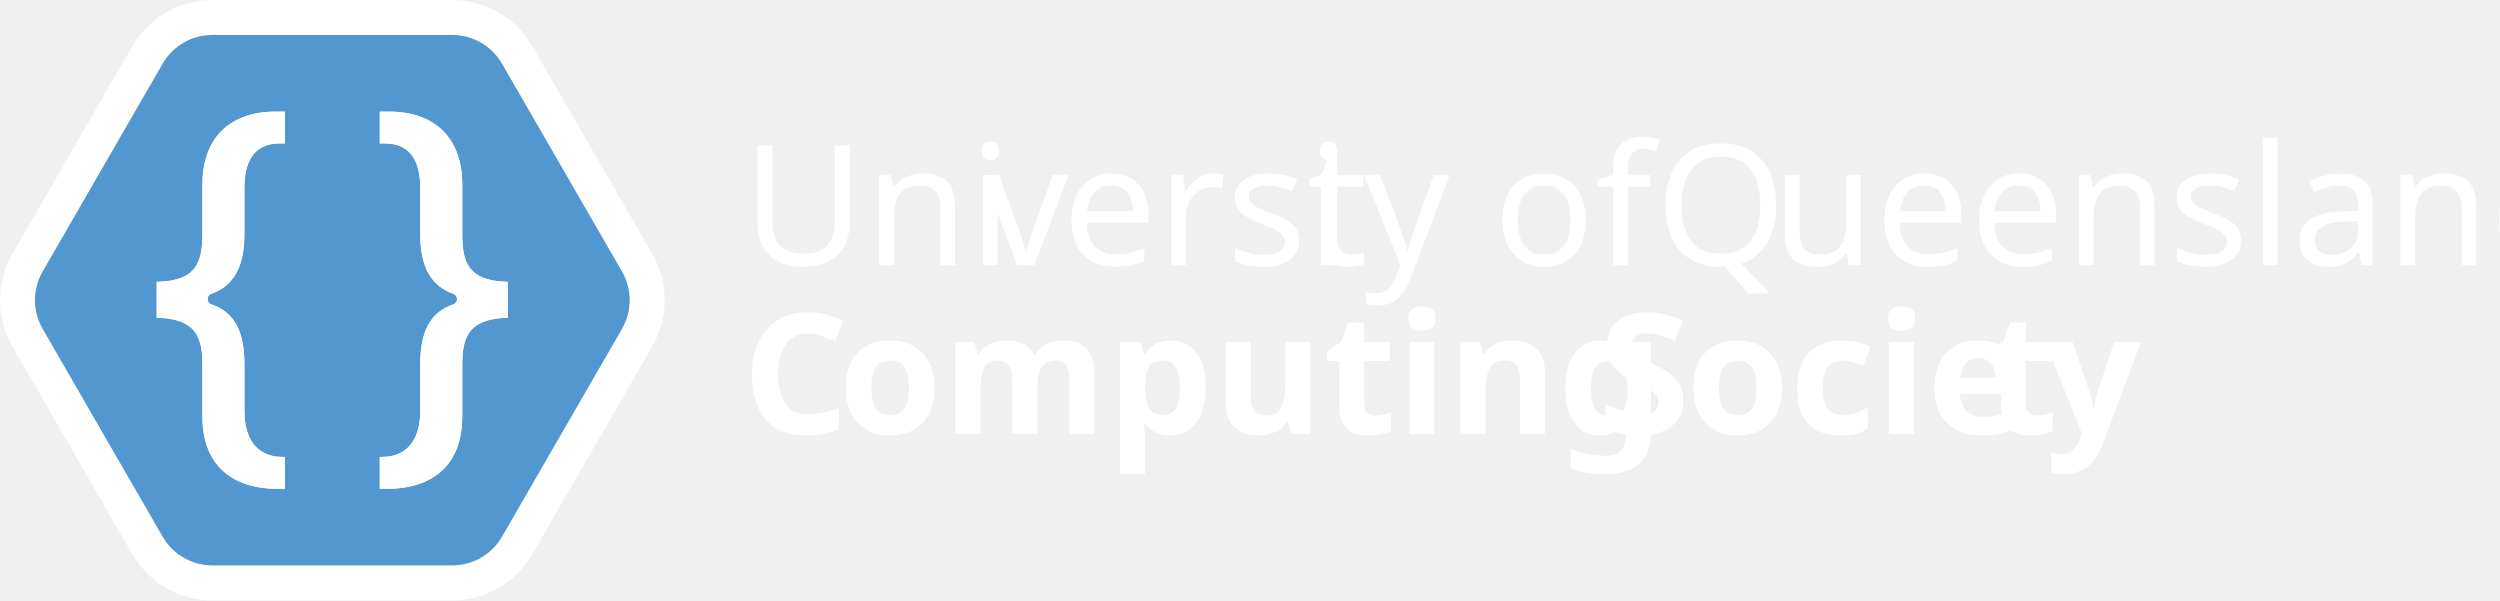
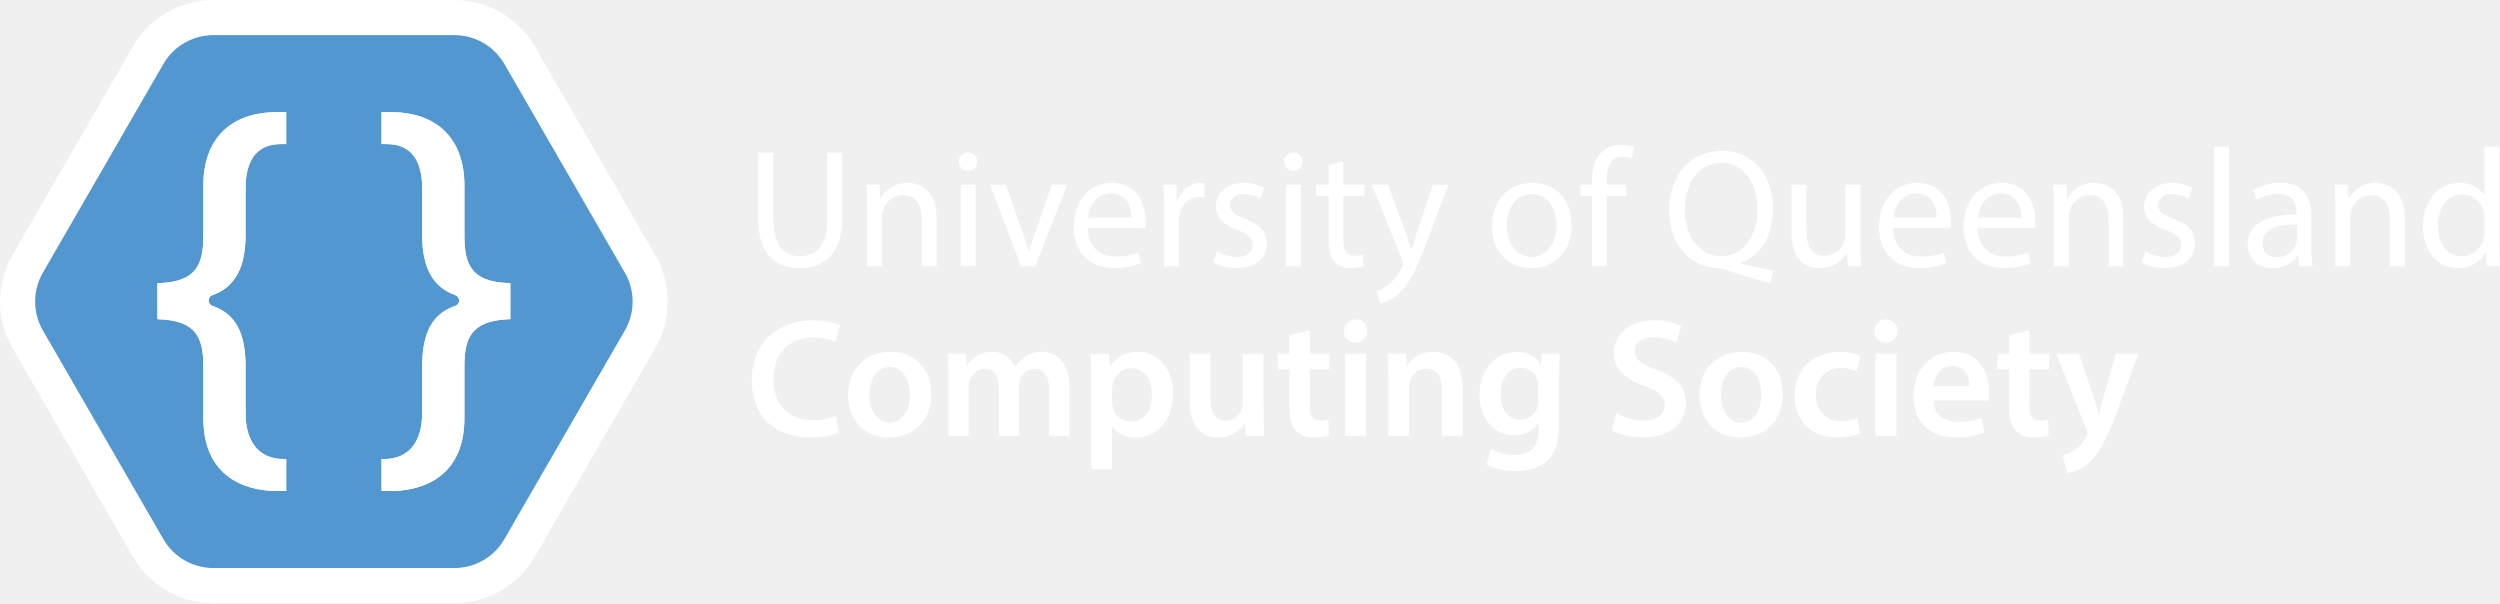
- <svg xmlns="http://www.w3.org/2000/svg" width="1072.569" height="257.572" viewBox="0 0 1072.569 257.572">
+ <svg xmlns="http://www.w3.org/2000/svg" width="1067.606" height="257.572" viewBox="0 0 1067.606 257.572">
  <g id="Layer_2" data-name="Layer 2">
    <g id="Layer_1-2" data-name="Layer 1">
-       <text transform="translate(318.454 113.736)" font-size="72" fill="#fff" font-family="MyriadPro-Regular, Myriad Pro">Uni<tspan x="103.39" y="0" letter-spacing="-0.01em">v</tspan>
-         <tspan x="137.302" y="0">ersi</tspan>
-         <tspan x="242.276" y="0" letter-spacing="0.009em">t</tspan>
-         <tspan x="266.755" y="0" letter-spacing="0em">y of </tspan>
-         <tspan x="391.744" y="0" letter-spacing="0.003em">Q</tspan>
-         <tspan x="441.567" y="0" letter-spacing="0em">ueensland</tspan>
-       </text>
-       <text transform="translate(318.454 186.101)" font-size="72" fill="#fff" font-family="MyriadPro-Semibold, Myriad Pro" font-weight="600">
-         <tspan letter-spacing="-0.016em">C</tspan>
-         <tspan x="41.185" y="0">omputing </tspan>
-         <tspan x="366.979" y="0" letter-spacing="0.006em">S</tspan>
-         <tspan x="404.779" y="0">ocie</tspan>
-         <tspan x="533.297" y="0" letter-spacing="0.007em">t</tspan>
-         <tspan x="559.072" y="0">y</tspan>
-       </text>
+       <path d="M330.191,65.2v28.73c0,10.873,4.825,15.482,11.305,15.482,7.2,0,11.809-4.753,11.809-15.482V65.2h6.336V93.5c0,14.906-7.848,21.026-18.361,21.026-9.937,0-17.426-5.689-17.426-20.737V65.2Z" fill="#fff" />
+       <path d="M370.293,88.318c0-3.6-.072-6.553-.288-9.433h5.616l.361,5.76h.143a12.82,12.82,0,0,1,11.522-6.553c4.824,0,12.312,2.881,12.312,14.834v20.81h-6.336V93.646c0-5.616-2.088-10.3-8.064-10.3a9,9,0,0,0-8.5,6.481,9.109,9.109,0,0,0-.433,2.952v20.954h-6.336Z" fill="#fff" />
+       <path d="M417.309,69.092a3.924,3.924,0,0,1-7.848,0,3.862,3.862,0,0,1,3.96-3.961A3.762,3.762,0,0,1,417.309,69.092Zm-7.057,44.644V78.885h6.337v34.851Z" fill="#fff" />
+       <path d="M429.549,78.885l6.84,19.585A89.994,89.994,0,0,1,439.2,107.4h.215c.792-2.88,1.8-5.76,2.952-8.929l6.77-19.585h6.624l-13.681,34.851H436.03L422.78,78.885Z" fill="#fff" />
+       <path d="M464.54,97.462c.144,8.569,5.617,12.1,11.953,12.1a22.922,22.922,0,0,0,9.65-1.8l1.08,4.536a28.216,28.216,0,0,1-11.594,2.161c-10.728,0-17.137-7.057-17.137-17.57s6.192-18.794,16.345-18.794c11.377,0,14.4,10.01,14.4,16.418a24.1,24.1,0,0,1-.216,2.952Zm18.577-4.536c.073-4.032-1.656-10.3-8.784-10.3-6.409,0-9.217,5.905-9.72,10.3Z" fill="#fff" />
+       <path d="M497.083,89.757c0-4.1-.071-7.632-.288-10.872h5.545l.216,6.84h.288c1.584-4.68,5.4-7.633,9.648-7.633a6.854,6.854,0,0,1,1.8.217v5.977a9.463,9.463,0,0,0-2.16-.217c-4.465,0-7.633,3.385-8.5,8.137a17.846,17.846,0,0,0-.288,2.953v18.577h-6.265Z" fill="#fff" />
+       <path d="M519.764,107.255a16.6,16.6,0,0,0,8.351,2.521c4.61,0,6.77-2.3,6.77-5.185,0-3.024-1.8-4.68-6.48-6.409-6.266-2.231-9.217-5.688-9.217-9.864,0-5.617,4.535-10.226,12.024-10.226a17.407,17.407,0,0,1,8.57,2.161L538.2,84.862a13.572,13.572,0,0,0-7.129-2.017c-3.745,0-5.833,2.16-5.833,4.752,0,2.881,2.088,4.177,6.624,5.905,6.048,2.3,9.145,5.329,9.145,10.513,0,6.12-4.753,10.441-13.033,10.441a19.877,19.877,0,0,1-9.793-2.376Z" fill="#fff" />
+       <path d="M556.2,69.092a3.925,3.925,0,0,1-7.849,0,3.862,3.862,0,0,1,3.96-3.961A3.762,3.762,0,0,1,556.2,69.092Zm-7.057,44.644V78.885h6.336v34.851Z" fill="#fff" />
+       <path d="M573.619,68.875v10.01h9.073v4.824h-9.073V102.5c0,4.321,1.225,6.769,4.752,6.769a14.1,14.1,0,0,0,3.673-.432l.288,4.753a15.512,15.512,0,0,1-5.617.864,8.779,8.779,0,0,1-6.84-2.665c-1.8-1.872-2.448-4.968-2.448-9.072V83.709h-5.4V78.885h5.4V70.532Z" fill="#fff" />
+       <path d="M592.77,78.885,600.4,99.479c.791,2.3,1.656,5.04,2.231,7.128h.144c.648-2.088,1.369-4.752,2.232-7.273l6.913-20.449h6.7l-9.5,24.842c-4.537,11.953-7.632,18.073-11.953,21.817a17.165,17.165,0,0,1-7.777,4.105l-1.584-5.328a16.759,16.759,0,0,0,5.545-3.1,19.206,19.206,0,0,0,5.328-7.057,4.537,4.537,0,0,0,.5-1.511,5.542,5.542,0,0,0-.432-1.656L585.857,78.885Z" fill="#fff" />
+       <path d="M671.179,96.022c0,12.89-8.929,18.506-17.354,18.506-9.432,0-16.706-6.912-16.706-17.93,0-11.665,7.633-18.506,17.282-18.506C664.41,78.092,671.179,85.366,671.179,96.022Zm-27.65.36c0,7.633,4.391,13.394,10.585,13.394,6.048,0,10.584-5.689,10.584-13.537,0-5.906-2.952-13.394-10.441-13.394S643.529,89.757,643.529,96.382Z" fill="#fff" />
+       <path d="M679.817,113.736V83.709h-4.9V78.885h4.9V77.229c0-4.9,1.08-9.361,4.032-12.169a12.12,12.12,0,0,1,8.5-3.24,14.692,14.692,0,0,1,5.4,1.008l-.864,4.9a9.446,9.446,0,0,0-4.032-.792c-5.4,0-6.77,4.752-6.77,10.08v1.873h8.426v4.824H686.08v30.027Z" fill="#fff" />
+       <path d="M755.705,120.865c-6.551-1.729-12.961-3.673-18.577-5.617a9.3,9.3,0,0,0-2.952-.72c-11.521-.432-21.386-8.929-21.386-24.554,0-15.554,9.5-25.562,22.611-25.562,13.176,0,21.746,10.224,21.746,24.553,0,12.457-5.762,20.451-13.826,23.259v.288c4.824,1.224,10.081,2.376,14.185,3.1Zm-5.183-31.612c0-9.72-5.041-19.729-15.338-19.729-10.584,0-15.77,9.793-15.7,20.306-.073,10.3,5.617,19.586,15.41,19.586C744.905,109.416,750.522,100.342,750.522,89.253Z" fill="#fff" />
+       <path d="M794.44,104.231c0,3.6.072,6.769.289,9.505h-5.617l-.36-5.689h-.144a13.112,13.112,0,0,1-11.522,6.481c-5.472,0-12.024-3.025-12.024-15.266V78.885H771.4v19.3c0,6.625,2.015,11.089,7.775,11.089a9.162,9.162,0,0,0,8.354-5.76,9.293,9.293,0,0,0,.576-3.24V78.885h6.336Z" fill="#fff" />
+       <path d="M808.479,97.462c.142,8.569,5.615,12.1,11.951,12.1a22.922,22.922,0,0,0,9.65-1.8l1.08,4.536a28.207,28.207,0,0,1-11.593,2.161c-10.729,0-17.137-7.057-17.137-17.57s6.191-18.794,16.346-18.794c11.377,0,14.4,10.01,14.4,16.418a23.658,23.658,0,0,1-.217,2.952Zm18.576-4.536c.072-4.032-1.656-10.3-8.785-10.3-6.408,0-9.217,5.905-9.721,10.3Z" fill="#fff" />
+       <path d="M844.549,97.462c.145,8.569,5.617,12.1,11.953,12.1a22.91,22.91,0,0,0,9.649-1.8l1.08,4.536a28.213,28.213,0,0,1-11.592,2.161c-10.731,0-17.139-7.057-17.139-17.57s6.194-18.794,16.346-18.794c11.377,0,14.4,10.01,14.4,16.418a23.982,23.982,0,0,1-.214,2.952Zm18.578-4.536c.072-4.032-1.656-10.3-8.785-10.3-6.408,0-9.217,5.905-9.721,10.3Z" fill="#fff" />
+       <path d="M877.092,88.318c0-3.6-.072-6.553-.287-9.433h5.615l.362,5.76h.142a12.82,12.82,0,0,1,11.522-6.553c4.824,0,12.312,2.881,12.312,14.834v20.81h-6.336V93.646c0-5.616-2.088-10.3-8.064-10.3a9.3,9.3,0,0,0-8.93,9.433v20.954h-6.336Z" fill="#fff" />
+       <path d="M916.188,107.255a16.612,16.612,0,0,0,8.353,2.521c4.608,0,6.768-2.3,6.768-5.185,0-3.024-1.8-4.68-6.481-6.409-6.263-2.231-9.216-5.688-9.216-9.864,0-5.617,4.537-10.226,12.025-10.226a17.387,17.387,0,0,1,8.568,2.161l-1.584,4.609a13.559,13.559,0,0,0-7.129-2.017c-3.744,0-5.832,2.16-5.832,4.752,0,2.881,2.088,4.177,6.625,5.905,6.049,2.3,9.145,5.329,9.145,10.513,0,6.12-4.752,10.441-13.033,10.441a19.877,19.877,0,0,1-9.793-2.376Z" fill="#fff" />
+       <path d="M945.565,62.612H951.9v51.124h-6.336Z" fill="#fff" />
+       <path d="M981.852,113.736l-.5-4.393h-.215a12.982,12.982,0,0,1-10.658,5.185c-7.057,0-10.656-4.969-10.656-10.009,0-8.425,7.488-13.033,20.953-12.961v-.721c0-2.879-.791-8.064-7.92-8.064a17.361,17.361,0,0,0-9.072,2.593l-1.442-4.177a21.634,21.634,0,0,1,11.449-3.1c10.659,0,13.25,7.274,13.25,14.258v13.033a49.064,49.064,0,0,0,.577,8.353Zm-.936-17.785c-6.912-.145-14.761,1.08-14.761,7.848,0,4.1,2.736,6.048,5.976,6.048a8.672,8.672,0,0,0,8.426-5.832,6.642,6.642,0,0,0,.359-2.016Z" fill="#fff" />
+       <path d="M997.26,88.318c0-3.6-.072-6.553-.289-9.433h5.617l.36,5.76h.144a12.818,12.818,0,0,1,11.522-6.553c4.824,0,12.312,2.881,12.312,14.834v20.81h-6.336V93.646c0-5.616-2.09-10.3-8.066-10.3a9,9,0,0,0-8.5,6.481,9.11,9.11,0,0,0-.432,2.952v20.954H997.26Z" fill="#fff" />
+       <path d="M1067.317,62.612v42.123c0,3.1.072,6.625.289,9h-5.69l-.287-6.049h-.144c-1.946,3.889-6.194,6.841-11.881,6.841-8.426,0-14.906-7.129-14.906-17.714-.073-11.593,7.128-18.722,15.625-18.722,5.33,0,8.929,2.521,10.513,5.329h.145V62.612Zm-6.336,30.458a11.186,11.186,0,0,0-.289-2.664,9.32,9.32,0,0,0-9.145-7.345c-6.553,0-10.441,5.761-10.441,13.465,0,7.057,3.457,12.89,10.3,12.89a9.526,9.526,0,0,0,9.289-7.561,11.01,11.01,0,0,0,.289-2.736Z" fill="#fff" />
+       <path d="M358.345,184.661c-2.088,1.08-6.7,2.16-12.529,2.16-15.409,0-24.77-9.649-24.77-24.41,0-15.986,11.089-25.634,25.922-25.634,5.833,0,10.009,1.223,11.809,2.16l-1.944,7.057a23.579,23.579,0,0,0-9.505-1.872c-9.865,0-16.994,6.192-16.994,17.857,0,10.657,6.265,17.5,16.922,17.5a24.792,24.792,0,0,0,9.649-1.8Z" fill="#fff" />
+       <path d="M397.73,168.244c0,12.888-9.073,18.649-18,18.649-9.937,0-17.57-6.841-17.57-18.073,0-11.522,7.561-18.578,18.146-18.578C390.744,150.242,397.73,157.586,397.73,168.244Zm-26.427.36c0,6.769,3.312,11.881,8.713,11.881,5.04,0,8.568-4.969,8.568-12.026,0-5.472-2.448-11.737-8.5-11.737C373.824,156.722,371.3,162.771,371.3,168.6Z" fill="#fff" />
+       <path d="M405,161.475c0-4.032-.072-7.417-.288-10.441h7.633l.359,5.184h.216a12.133,12.133,0,0,1,10.8-5.976,10.111,10.111,0,0,1,9.721,6.48h.143a13.273,13.273,0,0,1,4.321-4.391,11.7,11.7,0,0,1,7.056-2.089c5.833,0,11.738,3.961,11.738,15.193V186.1h-8.641v-19.37c0-5.832-2.017-9.288-6.265-9.288a6.753,6.753,0,0,0-6.192,4.68,12.682,12.682,0,0,0-.433,2.953V186.1h-8.64V165.8c0-4.9-1.945-8.352-6.048-8.352-3.313,0-5.545,2.592-6.337,5.04a7.56,7.56,0,0,0-.5,2.881V186.1H405Z" fill="#fff" />
+       <path d="M466.054,162.7c0-4.609-.145-8.353-.288-11.665h7.776l.432,5.4h.144c2.592-3.96,6.7-6.192,12.026-6.192,8.064,0,14.761,6.913,14.761,17.857,0,12.674-7.993,18.794-15.986,18.794-4.392,0-8.064-1.872-9.864-4.681h-.145v18.146h-8.856Zm8.856,8.713a9.125,9.125,0,0,0,.289,2.448,8.008,8.008,0,0,0,7.776,6.192c5.617,0,8.929-4.679,8.929-11.593,0-6.192-3.024-11.232-8.713-11.232a8.253,8.253,0,0,0-7.92,6.552,8.036,8.036,0,0,0-.361,2.232Z" fill="#fff" />
+       <path d="M539.568,175.588c0,4.176.143,7.633.288,10.513h-7.777l-.432-5.328H531.5a12.683,12.683,0,0,1-11.233,6.12c-6.408,0-12.241-3.816-12.241-15.266V151.034h8.857v19.082c0,5.832,1.872,9.577,6.552,9.577a7.463,7.463,0,0,0,6.768-4.753,8.048,8.048,0,0,0,.5-2.736v-21.17h8.857Z" fill="#fff" />
+       <path d="M559.292,141.025v10.009h8.425v6.625h-8.425V173.14c0,4.248,1.153,6.481,4.537,6.481a13.035,13.035,0,0,0,3.456-.433l.144,6.77a19.49,19.49,0,0,1-6.408.863,10.255,10.255,0,0,1-7.633-2.88c-1.872-2.017-2.736-5.185-2.736-9.793V157.659h-5.04v-6.625h5.04v-7.92Z" fill="#fff" />
+       <path d="M583.844,141.241a4.971,4.971,0,1,1-4.968-4.825A4.693,4.693,0,0,1,583.844,141.241Zm-9.433,44.86V151.034h8.929V186.1Z" fill="#fff" />
+       <path d="M592.843,161.475c0-4.032-.072-7.417-.288-10.441h7.777l.432,5.257h.216a12.642,12.642,0,0,1,11.161-6.049c6.12,0,12.457,3.961,12.457,15.049V186.1h-8.857V166.3c0-5.04-1.872-8.856-6.7-8.856a7.431,7.431,0,0,0-6.912,5.184,9.027,9.027,0,0,0-.36,2.88V186.1h-8.929Z" fill="#fff" />
+       <path d="M666.07,151.034c-.145,2.377-.288,5.257-.288,10.081v19.874c0,7.344-1.513,12.6-5.185,15.913-3.673,3.24-8.713,4.248-13.537,4.248-4.465,0-9.217-.936-12.241-2.808l1.944-6.7a21.172,21.172,0,0,0,10.225,2.664c5.76,0,10.081-3.024,10.081-10.585V180.7h-.145a11.839,11.839,0,0,1-10.225,5.184c-8.712,0-14.9-7.2-14.9-17.137,0-11.521,7.488-18.506,15.913-18.506,5.329,0,8.5,2.592,10.154,5.472H658l.361-4.68Zm-9.146,14.042a8.564,8.564,0,0,0-.288-2.377,7.354,7.354,0,0,0-7.2-5.689c-4.969,0-8.641,4.321-8.641,11.449,0,5.977,3.025,10.8,8.569,10.8a7.564,7.564,0,0,0,7.2-5.328,15.253,15.253,0,0,0,.359-3.168Z" fill="#fff" />
+       <path d="M690.329,176.453a24.537,24.537,0,0,0,11.737,3.095c5.688,0,8.856-2.664,8.856-6.624,0-3.673-2.447-5.833-8.64-8.065-7.993-2.88-13.105-7.128-13.105-14.113,0-7.92,6.624-13.969,17.137-13.969a25.633,25.633,0,0,1,11.665,2.448l-2.16,7.129a20.536,20.536,0,0,0-9.649-2.305c-5.616,0-8.064,3.025-8.064,5.833,0,3.744,2.807,5.472,9.288,7.993,8.425,3.167,12.529,7.416,12.529,14.4,0,7.776-5.9,14.545-18.433,14.545-5.113,0-10.441-1.44-13.105-3.024Z" fill="#fff" />
+       <path d="M761.323,168.244c0,12.888-9.073,18.649-18,18.649-9.937,0-17.57-6.841-17.57-18.073,0-11.522,7.561-18.578,18.146-18.578C754.338,150.242,761.323,157.586,761.323,168.244Zm-26.426.36c0,6.769,3.312,11.881,8.713,11.881,5.04,0,8.568-4.969,8.568-12.026,0-5.472-2.448-11.737-8.5-11.737C737.417,156.722,734.9,162.771,734.9,168.6Z" fill="#fff" />
+       <path d="M794.369,185.021a25.635,25.635,0,0,1-9.936,1.8c-10.945,0-18.073-6.985-18.073-17.858,0-10.512,7.2-18.721,19.513-18.721a22.1,22.1,0,0,1,8.569,1.656l-1.584,6.625a15.611,15.611,0,0,0-6.7-1.368c-6.768,0-10.8,4.968-10.729,11.377,0,7.2,4.681,11.3,10.729,11.3a17.33,17.33,0,0,0,6.985-1.368Z" fill="#fff" />
+       <path d="M810.352,141.241a4.971,4.971,0,1,1-4.969-4.825A4.694,4.694,0,0,1,810.352,141.241Zm-9.434,44.86V151.034h8.93V186.1Z" fill="#fff" />
+       <path d="M825.615,171.052c.216,6.336,5.184,9.073,10.8,9.073a26.381,26.381,0,0,0,9.721-1.584l1.3,6.12a33.029,33.029,0,0,1-12.241,2.16c-11.377,0-18.074-6.985-18.074-17.713,0-9.721,5.9-18.866,17.137-18.866,11.378,0,15.122,9.361,15.122,17.065a21.817,21.817,0,0,1-.288,3.745Zm15.41-6.193c.071-3.24-1.368-8.568-7.274-8.568-5.471,0-7.776,4.968-8.136,8.568Z" fill="#fff" />
+       <path d="M866.655,141.025v10.009h8.424v6.625h-8.424V173.14c0,4.248,1.152,6.481,4.536,6.481a13.05,13.05,0,0,0,3.457-.433l.143,6.77a19.49,19.49,0,0,1-6.408.863,10.257,10.257,0,0,1-7.633-2.88c-1.872-2.017-2.736-5.185-2.736-9.793V157.659h-5.041v-6.625h5.041v-7.92Z" fill="#fff" />
+       <path d="M887.821,151.034l6.336,18.794c.72,2.16,1.44,4.824,1.944,6.84h.217c.576-2.016,1.223-4.608,1.872-6.913l5.472-18.721h9.5l-8.785,23.906c-4.824,13.1-8.064,18.937-12.241,22.538a17.807,17.807,0,0,1-9.289,4.536l-2.016-7.488a15.182,15.182,0,0,0,5.185-2.448,15.451,15.451,0,0,0,4.824-5.545,3.556,3.556,0,0,0,.576-1.584,3.752,3.752,0,0,0-.5-1.728L878.1,151.034Z" fill="#fff" />
      <path d="M194.044,7.5H91.109A32.14,32.14,0,0,0,63.274,23.571L11.806,112.715a32.145,32.145,0,0,0,0,32.142L63.274,234a32.14,32.14,0,0,0,27.835,16.071H194.044A32.143,32.143,0,0,0,221.88,234l51.467-89.144a32.14,32.14,0,0,0,0-32.142L221.88,23.571A32.143,32.143,0,0,0,194.044,7.5Z" fill="#5397d1" stroke="#fff" stroke-miterlimit="10" stroke-width="15" />
      <path d="M164.179,208.427V197.3c11.045-.139,17.371-7.781,17.371-21.015V156.393c0-13.867,4.092-21.449,13.269-24.586a3.639,3.639,0,0,0,2.5-3.472,3.69,3.69,0,0,0-2.478-3.492c-8.941-3.12-13.287-11.021-13.287-24.153v-20c0-20.418-12.978-20.418-17.242-20.418h-.129V49.145h2.711c19.178,0,30.178,10.96,30.178,30.07V100.8c0,12.591,3.36,20.619,19.612,21.346v12.936c-16.252.831-19.612,8.777-19.612,21.2v22.275c0,26.958-21.1,29.868-30.178,29.868Z" fill="#fff" stroke="#fff" stroke-miterlimit="10" stroke-width="2.5" />
      <path d="M164.179,208.427V197.3c11.045-.139,17.371-7.781,17.371-21.015V156.393c0-13.867,4.092-21.449,13.269-24.586a3.639,3.639,0,0,0,2.5-3.472,3.69,3.69,0,0,0-2.478-3.492c-8.941-3.12-13.287-11.021-13.287-24.153v-20c0-20.418-12.978-20.418-17.242-20.418h-.129V49.145h2.711c19.178,0,30.178,10.96,30.178,30.07V100.8c0,12.591,3.36,20.619,19.612,21.346v12.936c-16.252.831-19.612,8.777-19.612,21.2v22.275c0,26.958-21.1,29.868-30.178,29.868Z" fill="#fff" stroke="#fff" stroke-miterlimit="10" stroke-width="2.5" />
      <path d="M120.975,208.427V197.3c-11.045-.139-17.371-7.781-17.371-21.015V156.393c0-13.867-4.093-21.449-13.27-24.586a3.639,3.639,0,0,1-2.5-3.472,3.69,3.69,0,0,1,2.479-3.492c8.94-3.12,13.287-11.021,13.287-24.153v-20c0-20.418,12.977-20.418,17.242-20.418h.129V49.145h-2.711c-19.179,0-30.179,10.96-30.179,30.07V100.8c0,12.591-3.359,20.619-19.611,21.346v12.936c16.252.831,19.611,8.777,19.611,21.2v22.275c0,26.958,21.105,29.868,30.179,29.868Z" fill="#fff" stroke="#fff" stroke-miterlimit="10" stroke-width="2.5" />
      <path d="M120.975,208.427V197.3c-11.045-.139-17.371-7.781-17.371-21.015V156.393c0-13.867-4.093-21.449-13.27-24.586a3.639,3.639,0,0,1-2.5-3.472,3.69,3.69,0,0,1,2.479-3.492c8.94-3.12,13.287-11.021,13.287-24.153v-20c0-20.418,12.977-20.418,17.242-20.418h.129V49.145h-2.711c-19.179,0-30.179,10.96-30.179,30.07V100.8c0,12.591-3.359,20.619-19.611,21.346v12.936c16.252.831,19.611,8.777,19.611,21.2v22.275c0,26.958,21.105,29.868,30.179,29.868Z" fill="#fff" stroke="#fff" stroke-miterlimit="10" stroke-width="2.5" />
    </g>
  </g>
</svg>
